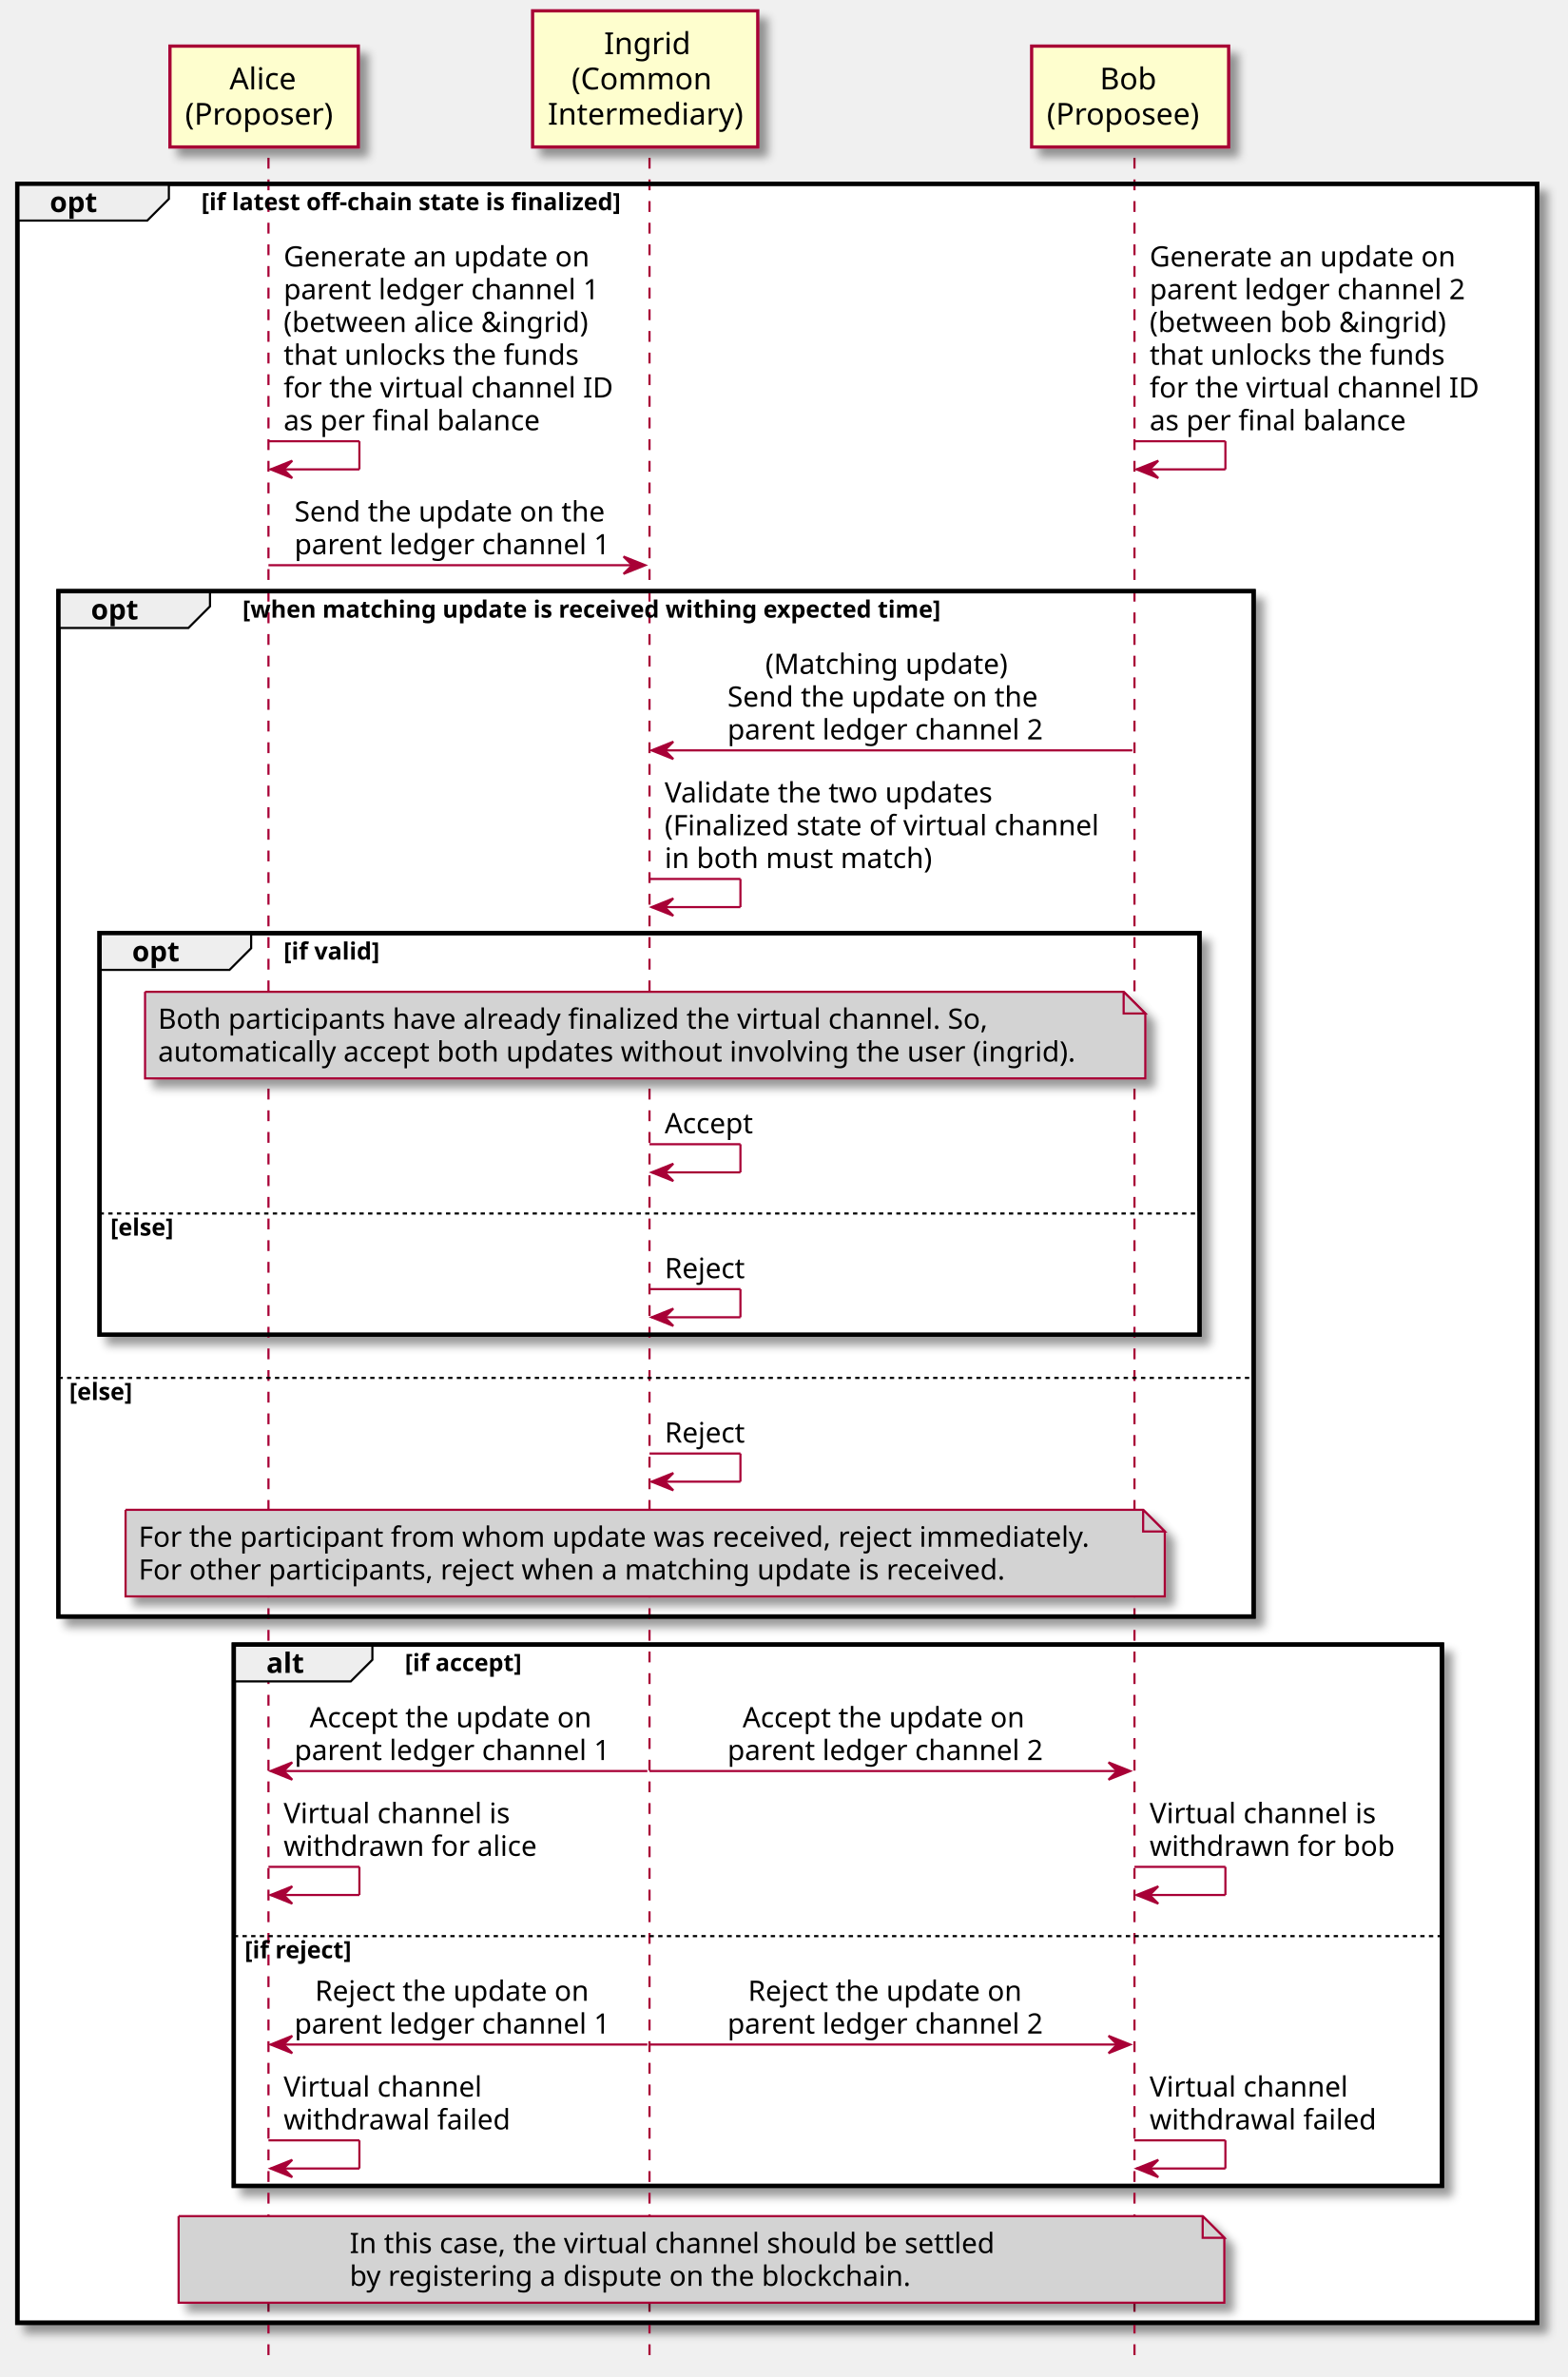
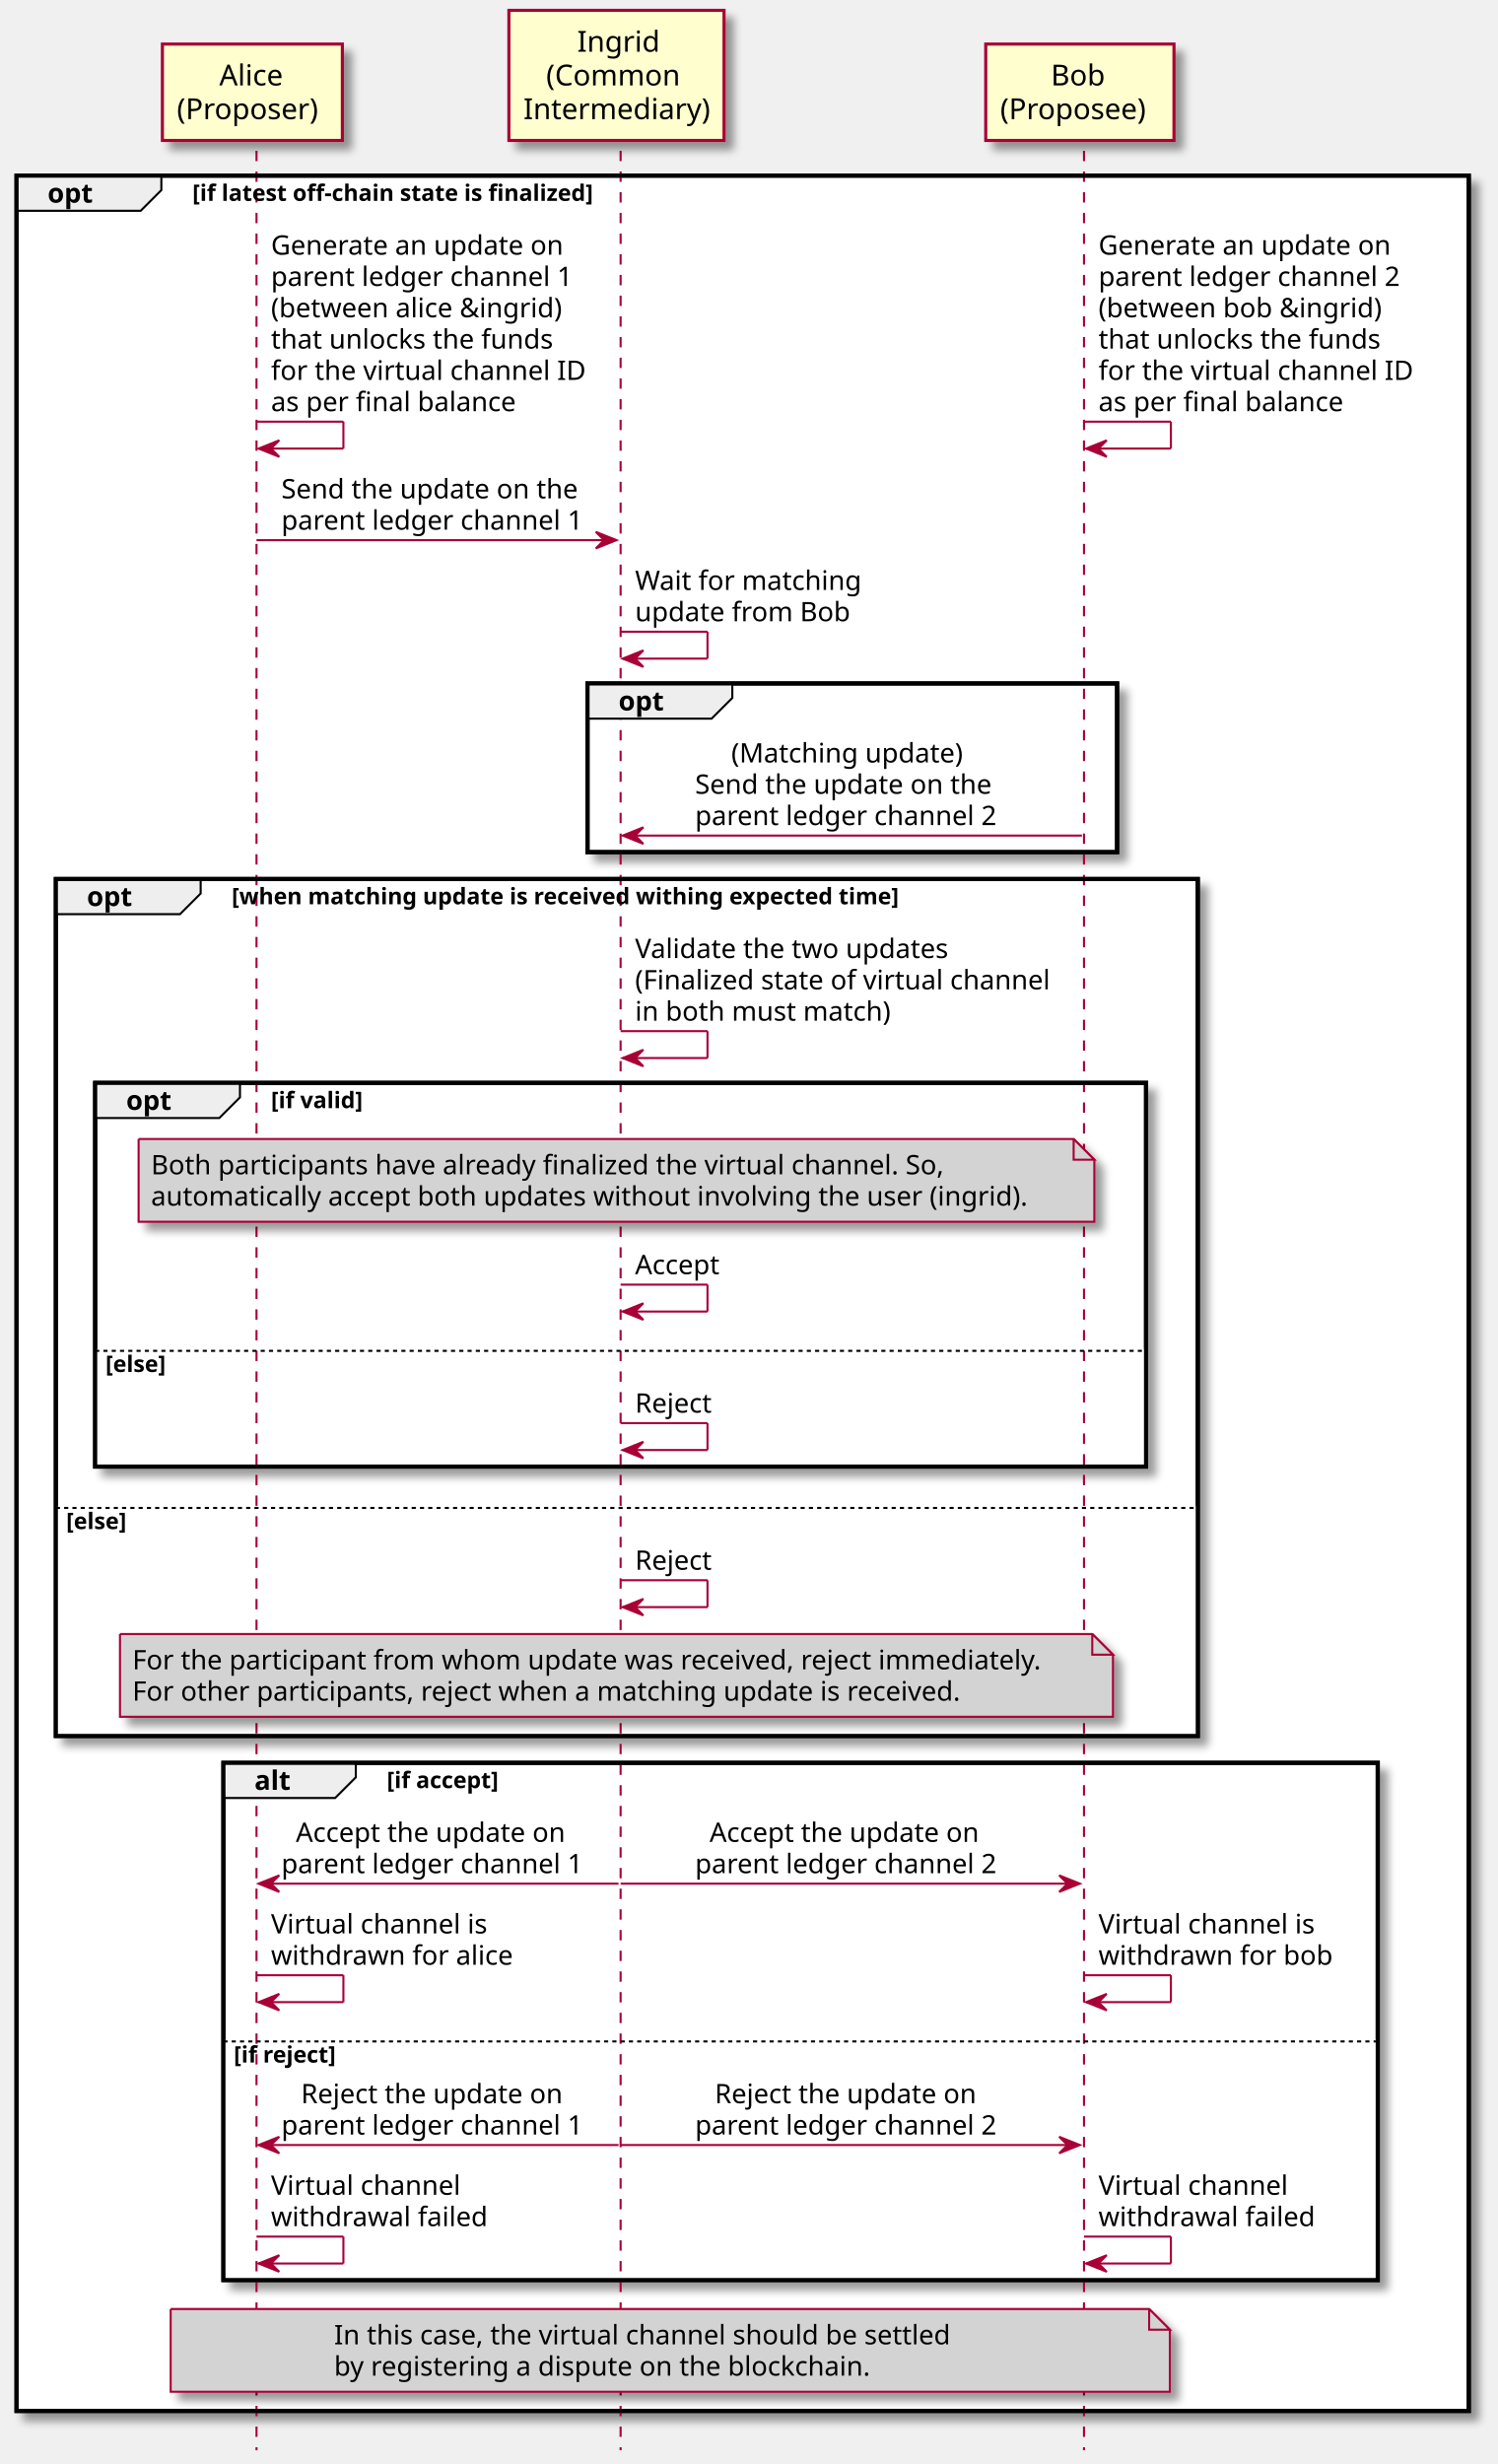
- <svg xmlns="http://www.w3.org/2000/svg" contentScriptType="application/ecmascript" contentStyleType="text/css" height="1098px" preserveAspectRatio="none" style="width:724px;height:1098px;" version="1.1" viewBox="0 0 724 1098" width="724px" zoomAndPan="magnify">
+ <svg xmlns="http://www.w3.org/2000/svg" contentScriptType="application/ecmascript" contentStyleType="text/css" height="1191px" preserveAspectRatio="none" style="width:724px;height:1191px;" version="1.1" viewBox="0 0 724 1191" width="724px" zoomAndPan="magnify">
  <defs>
-     <filter height="300%" id="ffex3ion6fd2u" width="300%" x="-1" y="-1">
+     <filter height="300%" id="f10aqj3i0uwrbi" width="300%" x="-1" y="-1">
      <feGaussianBlur result="blurOut" stdDeviation="2.0" />
      <feColorMatrix in="blurOut" result="blurOut2" type="matrix" values="0 0 0 0 0 0 0 0 0 0 0 0 0 0 0 0 0 0 .4 0" />
      <feOffset dx="4.0" dy="4.0" in="blurOut2" result="blurOut3" />
      <feBlend in="SourceGraphic" in2="blurOut3" mode="normal" />
    </filter>
  </defs>
  <g>
-     <rect fill="#FFFFFF" filter="url(#ffex3ion6fd2u)" height="988.062" style="stroke:#000000;stroke-width:2.0;" width="702" x="8" y="84.891" />
-     <rect fill="#FFFFFF" filter="url(#ffex3ion6fd2u)" height="473.602" style="stroke:#000000;stroke-width:2.0;" width="552" x="27" y="273.086" />
-     <rect fill="#FFFFFF" height="111.203" style="stroke:none;stroke-width:1.0;" width="552" x="27" y="635.484" />
-     <rect fill="#FFFFFF" filter="url(#ffex3ion6fd2u)" height="185.469" style="stroke:#000000;stroke-width:2.0;" width="508" x="46" y="431.016" />
-     <rect fill="#FFFFFF" height="56.938" style="stroke:none;stroke-width:1.0;" width="508" x="46" y="559.547" />
-     <rect fill="#FFFFFF" filter="url(#ffex3ion6fd2u)" height="250" style="stroke:#000000;stroke-width:2.0;" width="558" x="108" y="759.688" />
-     <rect fill="#FFFFFF" height="116.336" style="stroke:none;stroke-width:1.0;" width="558" x="108" y="893.352" />
-     <line style="stroke:#A80036;stroke-width:1.0;stroke-dasharray:5.0,5.0;" x1="124" x2="124" y1="72.891" y2="1091.953" />
-     <line style="stroke:#A80036;stroke-width:1.0;stroke-dasharray:5.0,5.0;" x1="300" x2="300" y1="72.891" y2="1091.953" />
-     <line style="stroke:#A80036;stroke-width:1.0;stroke-dasharray:5.0,5.0;" x1="524" x2="524" y1="72.891" y2="1091.953" />
-     <rect fill="#FEFECE" filter="url(#ffex3ion6fd2u)" height="46.594" style="stroke:#A80036;stroke-width:1.5;" width="87" x="78.5" y="21.297" />
+     <rect fill="#FFFFFF" filter="url(#f10aqj3i0uwrbi)" height="1080.461" style="stroke:#000000;stroke-width:2.0;" width="702" x="8" y="84.891" />
+     <rect fill="#FFFFFF" filter="url(#f10aqj3i0uwrbi)" height="81.531" style="stroke:#000000;stroke-width:2.0;" width="256" x="284" y="330.352" />
+     <rect fill="#FFFFFF" filter="url(#f10aqj3i0uwrbi)" height="414.203" style="stroke:#000000;stroke-width:2.0;" width="552" x="27" y="424.883" />
+     <rect fill="#FFFFFF" height="111.203" style="stroke:none;stroke-width:1.0;" width="552" x="27" y="727.883" />
+     <rect fill="#FFFFFF" filter="url(#f10aqj3i0uwrbi)" height="185.469" style="stroke:#000000;stroke-width:2.0;" width="508" x="46" y="523.414" />
+     <rect fill="#FFFFFF" height="56.938" style="stroke:none;stroke-width:1.0;" width="508" x="46" y="651.945" />
+     <rect fill="#FFFFFF" filter="url(#f10aqj3i0uwrbi)" height="250" style="stroke:#000000;stroke-width:2.0;" width="558" x="108" y="852.086" />
+     <rect fill="#FFFFFF" height="116.336" style="stroke:none;stroke-width:1.0;" width="558" x="108" y="985.75" />
+     <line style="stroke:#A80036;stroke-width:1.0;stroke-dasharray:5.0,5.0;" x1="124" x2="124" y1="72.891" y2="1184.352" />
+     <line style="stroke:#A80036;stroke-width:1.0;stroke-dasharray:5.0,5.0;" x1="300" x2="300" y1="72.891" y2="1184.352" />
+     <line style="stroke:#A80036;stroke-width:1.0;stroke-dasharray:5.0,5.0;" x1="524" x2="524" y1="72.891" y2="1184.352" />
+     <rect fill="#FEFECE" filter="url(#f10aqj3i0uwrbi)" height="46.594" style="stroke:#A80036;stroke-width:1.5;" width="87" x="78.5" y="21.297" />
    <text fill="#000000" font-family="sans-serif" font-size="14" lengthAdjust="spacingAndGlyphs" textLength="32" x="106" y="41.292">Alice</text>
    <text fill="#000000" font-family="sans-serif" font-size="14" lengthAdjust="spacingAndGlyphs" textLength="73" x="85.5" y="57.589">(Proposer)</text>
-     <rect fill="#FEFECE" filter="url(#ffex3ion6fd2u)" height="62.891" style="stroke:#A80036;stroke-width:1.5;" width="104" x="246" y="5" />
+     <rect fill="#FEFECE" filter="url(#f10aqj3i0uwrbi)" height="62.891" style="stroke:#A80036;stroke-width:1.5;" width="104" x="246" y="5" />
    <text fill="#000000" font-family="sans-serif" font-size="14" lengthAdjust="spacingAndGlyphs" textLength="38" x="279" y="24.995">Ingrid</text>
    <text fill="#000000" font-family="sans-serif" font-size="14" lengthAdjust="spacingAndGlyphs" textLength="68" x="264" y="41.292">(Common</text>
    <text fill="#000000" font-family="sans-serif" font-size="14" lengthAdjust="spacingAndGlyphs" textLength="90" x="253" y="57.589">Intermediary)</text>
-     <rect fill="#FEFECE" filter="url(#ffex3ion6fd2u)" height="46.594" style="stroke:#A80036;stroke-width:1.5;" width="91" x="476.5" y="21.297" />
+     <rect fill="#FEFECE" filter="url(#f10aqj3i0uwrbi)" height="46.594" style="stroke:#A80036;stroke-width:1.5;" width="91" x="476.5" y="21.297" />
    <text fill="#000000" font-family="sans-serif" font-size="14" lengthAdjust="spacingAndGlyphs" textLength="28" x="508" y="41.292">Bob</text>
    <text fill="#000000" font-family="sans-serif" font-size="14" lengthAdjust="spacingAndGlyphs" textLength="77" x="483.5" y="57.589">(Proposee)</text>
    <path d="M8,84.891 L78,84.891 L78,91.891 L68,101.891 L8,101.891 L8,84.891 " fill="#EEEEEE" style="stroke:#000000;stroke-width:1.0;" />
-     <rect fill="none" height="988.062" style="stroke:#000000;stroke-width:2.0;" width="702" x="8" y="84.891" />
+     <rect fill="none" height="1080.461" style="stroke:#000000;stroke-width:2.0;" width="702" x="8" y="84.891" />
    <text fill="#000000" font-family="sans-serif" font-size="13" font-weight="bold" lengthAdjust="spacingAndGlyphs" textLength="25" x="23" y="97.957">opt</text>
    <text fill="#000000" font-family="sans-serif" font-size="11" font-weight="bold" lengthAdjust="spacingAndGlyphs" textLength="234" x="93" y="97.101">[if latest off-chain state is finalized]</text>
    <line style="stroke:#A80036;stroke-width:1.0;" x1="124" x2="166" y1="203.82" y2="203.82" />
    <line style="stroke:#A80036;stroke-width:1.0;" x1="166" x2="166" y1="203.82" y2="216.82" />
    <line style="stroke:#A80036;stroke-width:1.0;" x1="125" x2="166" y1="216.82" y2="216.82" />
    <polygon fill="#A80036" points="135,212.82,125,216.82,135,220.82,131,216.82" style="stroke:#A80036;stroke-width:1.0;" />
    <text fill="#000000" font-family="sans-serif" font-size="13" lengthAdjust="spacingAndGlyphs" textLength="149" x="131" y="123.09">Generate an update on</text>
    <text fill="#000000" font-family="sans-serif" font-size="13" lengthAdjust="spacingAndGlyphs" textLength="152" x="131" y="138.223">parent ledger channel 1</text>
    <text fill="#000000" font-family="sans-serif" font-size="13" lengthAdjust="spacingAndGlyphs" textLength="147" x="131" y="153.356">(between alice &amp;ingrid)</text>
    <text fill="#000000" font-family="sans-serif" font-size="13" lengthAdjust="spacingAndGlyphs" textLength="142" x="131" y="168.489">that unlocks the funds</text>
    <text fill="#000000" font-family="sans-serif" font-size="13" lengthAdjust="spacingAndGlyphs" textLength="156" x="131" y="183.622">for the virtual channel ID</text>
    <text fill="#000000" font-family="sans-serif" font-size="13" lengthAdjust="spacingAndGlyphs" textLength="124" x="131" y="198.754">as per final balance</text>
    <line style="stroke:#A80036;stroke-width:1.0;" x1="524" x2="566" y1="203.82" y2="203.82" />
    <line style="stroke:#A80036;stroke-width:1.0;" x1="566" x2="566" y1="203.82" y2="216.82" />
    <line style="stroke:#A80036;stroke-width:1.0;" x1="525" x2="566" y1="216.82" y2="216.82" />
    <polygon fill="#A80036" points="535,212.82,525,216.82,535,220.82,531,216.82" style="stroke:#A80036;stroke-width:1.0;" />
    <text fill="#000000" font-family="sans-serif" font-size="13" lengthAdjust="spacingAndGlyphs" textLength="149" x="531" y="123.09">Generate an update on</text>
    <text fill="#000000" font-family="sans-serif" font-size="13" lengthAdjust="spacingAndGlyphs" textLength="152" x="531" y="138.223">parent ledger channel 2</text>
    <text fill="#000000" font-family="sans-serif" font-size="13" lengthAdjust="spacingAndGlyphs" textLength="142" x="531" y="153.356">(between bob &amp;ingrid)</text>
    <text fill="#000000" font-family="sans-serif" font-size="13" lengthAdjust="spacingAndGlyphs" textLength="142" x="531" y="168.489">that unlocks the funds</text>
    <text fill="#000000" font-family="sans-serif" font-size="13" lengthAdjust="spacingAndGlyphs" textLength="156" x="531" y="183.622">for the virtual channel ID</text>
    <text fill="#000000" font-family="sans-serif" font-size="13" lengthAdjust="spacingAndGlyphs" textLength="124" x="531" y="198.754">as per final balance</text>
    <polygon fill="#A80036" points="288,257.086,298,261.086,288,265.086,292,261.086" style="stroke:#A80036;stroke-width:1.0;" />
    <line style="stroke:#A80036;stroke-width:1.0;" x1="124" x2="294" y1="261.086" y2="261.086" />
    <text fill="#000000" font-family="sans-serif" font-size="13" lengthAdjust="spacingAndGlyphs" textLength="152" x="136" y="240.887">Send the update on the</text>
    <text fill="#000000" font-family="sans-serif" font-size="13" lengthAdjust="spacingAndGlyphs" textLength="152" x="136" y="256.02">parent ledger channel 1</text>
-     <path d="M27,273.086 L97,273.086 L97,280.086 L87,290.086 L27,290.086 L27,273.086 " fill="#EEEEEE" style="stroke:#000000;stroke-width:1.0;" />
-     <rect fill="none" height="473.602" style="stroke:#000000;stroke-width:2.0;" width="552" x="27" y="273.086" />
-     <text fill="#000000" font-family="sans-serif" font-size="13" font-weight="bold" lengthAdjust="spacingAndGlyphs" textLength="25" x="42" y="286.153">opt</text>
-     <text fill="#000000" font-family="sans-serif" font-size="11" font-weight="bold" lengthAdjust="spacingAndGlyphs" textLength="378" x="112" y="285.296">[when matching update is received withing expected time]</text>
-     <line style="stroke:#000000;stroke-width:1.0;stroke-dasharray:2.0,2.0;" x1="27" x2="579" y1="636.484" y2="636.484" />
-     <text fill="#000000" font-family="sans-serif" font-size="11" font-weight="bold" lengthAdjust="spacingAndGlyphs" textLength="37" x="32" y="646.695">[else]</text>
-     <polygon fill="#A80036" points="311,342.617,301,346.617,311,350.617,307,346.617" style="stroke:#A80036;stroke-width:1.0;" />
-     <line style="stroke:#A80036;stroke-width:1.0;" x1="305" x2="523" y1="346.617" y2="346.617" />
-     <text fill="#000000" font-family="sans-serif" font-size="13" lengthAdjust="spacingAndGlyphs" textLength="117" x="353.5" y="311.286">(Matching update)</text>
-     <text fill="#000000" font-family="sans-serif" font-size="13" lengthAdjust="spacingAndGlyphs" textLength="152" x="336" y="326.418">Send the update on the</text>
-     <text fill="#000000" font-family="sans-serif" font-size="13" lengthAdjust="spacingAndGlyphs" textLength="152" x="336" y="341.551">parent ledger channel 2</text>
-     <line style="stroke:#A80036;stroke-width:1.0;" x1="300" x2="342" y1="406.016" y2="406.016" />
-     <line style="stroke:#A80036;stroke-width:1.0;" x1="342" x2="342" y1="406.016" y2="419.016" />
-     <line style="stroke:#A80036;stroke-width:1.0;" x1="301" x2="342" y1="419.016" y2="419.016" />
-     <polygon fill="#A80036" points="311,415.016,301,419.016,311,423.016,307,419.016" style="stroke:#A80036;stroke-width:1.0;" />
-     <text fill="#000000" font-family="sans-serif" font-size="13" lengthAdjust="spacingAndGlyphs" textLength="159" x="307" y="370.684">Validate the two updates</text>
-     <text fill="#000000" font-family="sans-serif" font-size="13" lengthAdjust="spacingAndGlyphs" textLength="210" x="307" y="385.817">(Finalized state of virtual channel</text>
-     <text fill="#000000" font-family="sans-serif" font-size="13" lengthAdjust="spacingAndGlyphs" textLength="131" x="307" y="400.95">in both must match)</text>
-     <path d="M46,431.016 L116,431.016 L116,438.016 L106,448.016 L46,448.016 L46,431.016 " fill="#EEEEEE" style="stroke:#000000;stroke-width:1.0;" />
-     <rect fill="none" height="185.469" style="stroke:#000000;stroke-width:2.0;" width="508" x="46" y="431.016" />
-     <text fill="#000000" font-family="sans-serif" font-size="13" font-weight="bold" lengthAdjust="spacingAndGlyphs" textLength="25" x="61" y="444.082">opt</text>
-     <text fill="#000000" font-family="sans-serif" font-size="11" font-weight="bold" lengthAdjust="spacingAndGlyphs" textLength="54" x="131" y="443.226">[if valid]</text>
-     <line style="stroke:#000000;stroke-width:1.0;stroke-dasharray:2.0,2.0;" x1="46" x2="554" y1="560.547" y2="560.547" />
-     <text fill="#000000" font-family="sans-serif" font-size="11" font-weight="bold" lengthAdjust="spacingAndGlyphs" textLength="37" x="51" y="570.757">[else]</text>
-     <path d="M67,458.148 L67,498.148 L529,498.148 L529,468.148 L519,458.148 L67,458.148 " fill="#D3D3D3" filter="url(#ffex3ion6fd2u)" style="stroke:#A80036;stroke-width:1.0;" />
-     <path d="M519,458.148 L519,468.148 L529,468.148 L519,458.148 " fill="#D3D3D3" style="stroke:#A80036;stroke-width:1.0;" />
-     <text fill="#000000" font-family="sans-serif" font-size="13" lengthAdjust="spacingAndGlyphs" textLength="402" x="73" y="475.215">Both participants have already finalized the virtual channel. So,</text>
-     <text fill="#000000" font-family="sans-serif" font-size="13" lengthAdjust="spacingAndGlyphs" textLength="441" x="73" y="490.348">automatically accept both updates without involving the user (ingrid).</text>
-     <line style="stroke:#A80036;stroke-width:1.0;" x1="300" x2="342" y1="528.547" y2="528.547" />
-     <line style="stroke:#A80036;stroke-width:1.0;" x1="342" x2="342" y1="528.547" y2="541.547" />
-     <line style="stroke:#A80036;stroke-width:1.0;" x1="301" x2="342" y1="541.547" y2="541.547" />
-     <polygon fill="#A80036" points="311,537.547,301,541.547,311,545.547,307,541.547" style="stroke:#A80036;stroke-width:1.0;" />
-     <text fill="#000000" font-family="sans-serif" font-size="13" lengthAdjust="spacingAndGlyphs" textLength="44" x="307" y="523.481">Accept</text>
-     <line style="stroke:#A80036;stroke-width:1.0;" x1="300" x2="342" y1="595.484" y2="595.484" />
-     <line style="stroke:#A80036;stroke-width:1.0;" x1="342" x2="342" y1="595.484" y2="608.484" />
-     <line style="stroke:#A80036;stroke-width:1.0;" x1="301" x2="342" y1="608.484" y2="608.484" />
-     <polygon fill="#A80036" points="311,604.484,301,608.484,311,612.484,307,608.484" style="stroke:#A80036;stroke-width:1.0;" />
-     <text fill="#000000" font-family="sans-serif" font-size="13" lengthAdjust="spacingAndGlyphs" textLength="39" x="307" y="590.418">Reject</text>
-     <line style="stroke:#A80036;stroke-width:1.0;" x1="300" x2="342" y1="671.422" y2="671.422" />
-     <line style="stroke:#A80036;stroke-width:1.0;" x1="342" x2="342" y1="671.422" y2="684.422" />
-     <line style="stroke:#A80036;stroke-width:1.0;" x1="301" x2="342" y1="684.422" y2="684.422" />
-     <polygon fill="#A80036" points="311,680.422,301,684.422,311,688.422,307,684.422" style="stroke:#A80036;stroke-width:1.0;" />
-     <text fill="#000000" font-family="sans-serif" font-size="13" lengthAdjust="spacingAndGlyphs" textLength="39" x="307" y="666.356">Reject</text>
-     <path d="M58,697.422 L58,737.422 L538,737.422 L538,707.422 L528,697.422 L58,697.422 " fill="#D3D3D3" filter="url(#ffex3ion6fd2u)" style="stroke:#A80036;stroke-width:1.0;" />
-     <path d="M528,697.422 L528,707.422 L538,707.422 L528,697.422 " fill="#D3D3D3" style="stroke:#A80036;stroke-width:1.0;" />
-     <text fill="#000000" font-family="sans-serif" font-size="13" lengthAdjust="spacingAndGlyphs" textLength="459" x="64" y="714.489">For the participant from whom update was received, reject immediately.</text>
-     <text fill="#000000" font-family="sans-serif" font-size="13" lengthAdjust="spacingAndGlyphs" textLength="419" x="64" y="729.622">For other participants, reject when a matching update is received.</text>
-     <path d="M108,759.688 L172,759.688 L172,766.688 L162,776.688 L108,776.688 L108,759.688 " fill="#EEEEEE" style="stroke:#000000;stroke-width:1.0;" />
-     <rect fill="none" height="250" style="stroke:#000000;stroke-width:2.0;" width="558" x="108" y="759.688" />
-     <text fill="#000000" font-family="sans-serif" font-size="13" font-weight="bold" lengthAdjust="spacingAndGlyphs" textLength="19" x="123" y="772.754">alt</text>
-     <text fill="#000000" font-family="sans-serif" font-size="11" font-weight="bold" lengthAdjust="spacingAndGlyphs" textLength="66" x="187" y="771.898">[if accept]</text>
-     <line style="stroke:#000000;stroke-width:1.0;stroke-dasharray:2.0,2.0;" x1="108" x2="666" y1="894.352" y2="894.352" />
-     <text fill="#000000" font-family="sans-serif" font-size="11" font-weight="bold" lengthAdjust="spacingAndGlyphs" textLength="60" x="113" y="904.562">[if reject]</text>
-     <polygon fill="#A80036" points="135,814.086,125,818.086,135,822.086,131,818.086" style="stroke:#A80036;stroke-width:1.0;" />
-     <line style="stroke:#A80036;stroke-width:1.0;" x1="129" x2="299" y1="818.086" y2="818.086" />
-     <text fill="#000000" font-family="sans-serif" font-size="13" lengthAdjust="spacingAndGlyphs" textLength="138" x="143" y="797.887">Accept the update on</text>
-     <text fill="#000000" font-family="sans-serif" font-size="13" lengthAdjust="spacingAndGlyphs" textLength="152" x="136" y="813.02">parent ledger channel 1</text>
-     <polygon fill="#A80036" points="512,814.086,522,818.086,512,822.086,516,818.086" style="stroke:#A80036;stroke-width:1.0;" />
-     <line style="stroke:#A80036;stroke-width:1.0;" x1="300" x2="518" y1="818.086" y2="818.086" />
-     <text fill="#000000" font-family="sans-serif" font-size="13" lengthAdjust="spacingAndGlyphs" textLength="138" x="343" y="797.887">Accept the update on</text>
-     <text fill="#000000" font-family="sans-serif" font-size="13" lengthAdjust="spacingAndGlyphs" textLength="152" x="336" y="813.02">parent ledger channel 2</text>
-     <line style="stroke:#A80036;stroke-width:1.0;" x1="124" x2="166" y1="862.352" y2="862.352" />
-     <line style="stroke:#A80036;stroke-width:1.0;" x1="166" x2="166" y1="862.352" y2="875.352" />
-     <line style="stroke:#A80036;stroke-width:1.0;" x1="125" x2="166" y1="875.352" y2="875.352" />
-     <polygon fill="#A80036" points="135,871.352,125,875.352,135,879.352,131,875.352" style="stroke:#A80036;stroke-width:1.0;" />
-     <text fill="#000000" font-family="sans-serif" font-size="13" lengthAdjust="spacingAndGlyphs" textLength="109" x="131" y="842.153">Virtual channel is</text>
-     <text fill="#000000" font-family="sans-serif" font-size="13" lengthAdjust="spacingAndGlyphs" textLength="117" x="131" y="857.286">withdrawn for alice</text>
-     <line style="stroke:#A80036;stroke-width:1.0;" x1="524" x2="566" y1="862.352" y2="862.352" />
-     <line style="stroke:#A80036;stroke-width:1.0;" x1="566" x2="566" y1="862.352" y2="875.352" />
-     <line style="stroke:#A80036;stroke-width:1.0;" x1="525" x2="566" y1="875.352" y2="875.352" />
-     <polygon fill="#A80036" points="535,871.352,525,875.352,535,879.352,531,875.352" style="stroke:#A80036;stroke-width:1.0;" />
-     <text fill="#000000" font-family="sans-serif" font-size="13" lengthAdjust="spacingAndGlyphs" textLength="109" x="531" y="842.153">Virtual channel is</text>
-     <text fill="#000000" font-family="sans-serif" font-size="13" lengthAdjust="spacingAndGlyphs" textLength="112" x="531" y="857.286">withdrawn for bob</text>
-     <polygon fill="#A80036" points="135,940.422,125,944.422,135,948.422,131,944.422" style="stroke:#A80036;stroke-width:1.0;" />
-     <line style="stroke:#A80036;stroke-width:1.0;" x1="129" x2="299" y1="944.422" y2="944.422" />
-     <text fill="#000000" font-family="sans-serif" font-size="13" lengthAdjust="spacingAndGlyphs" textLength="133" x="145.5" y="924.223">Reject the update on</text>
-     <text fill="#000000" font-family="sans-serif" font-size="13" lengthAdjust="spacingAndGlyphs" textLength="152" x="136" y="939.356">parent ledger channel 1</text>
-     <polygon fill="#A80036" points="512,940.422,522,944.422,512,948.422,516,944.422" style="stroke:#A80036;stroke-width:1.0;" />
-     <line style="stroke:#A80036;stroke-width:1.0;" x1="300" x2="518" y1="944.422" y2="944.422" />
-     <text fill="#000000" font-family="sans-serif" font-size="13" lengthAdjust="spacingAndGlyphs" textLength="133" x="345.5" y="924.223">Reject the update on</text>
-     <text fill="#000000" font-family="sans-serif" font-size="13" lengthAdjust="spacingAndGlyphs" textLength="152" x="336" y="939.356">parent ledger channel 2</text>
-     <line style="stroke:#A80036;stroke-width:1.0;" x1="124" x2="166" y1="988.688" y2="988.688" />
-     <line style="stroke:#A80036;stroke-width:1.0;" x1="166" x2="166" y1="988.688" y2="1001.688" />
-     <line style="stroke:#A80036;stroke-width:1.0;" x1="125" x2="166" y1="1001.688" y2="1001.688" />
-     <polygon fill="#A80036" points="135,997.688,125,1001.688,135,1005.688,131,1001.688" style="stroke:#A80036;stroke-width:1.0;" />
-     <text fill="#000000" font-family="sans-serif" font-size="13" lengthAdjust="spacingAndGlyphs" textLength="95" x="131" y="968.489">Virtual channel</text>
-     <text fill="#000000" font-family="sans-serif" font-size="13" lengthAdjust="spacingAndGlyphs" textLength="104" x="131" y="983.622">withdrawal failed</text>
-     <line style="stroke:#A80036;stroke-width:1.0;" x1="524" x2="566" y1="988.688" y2="988.688" />
-     <line style="stroke:#A80036;stroke-width:1.0;" x1="566" x2="566" y1="988.688" y2="1001.688" />
-     <line style="stroke:#A80036;stroke-width:1.0;" x1="525" x2="566" y1="1001.688" y2="1001.688" />
-     <polygon fill="#A80036" points="535,997.688,525,1001.688,535,1005.688,531,1001.688" style="stroke:#A80036;stroke-width:1.0;" />
-     <text fill="#000000" font-family="sans-serif" font-size="13" lengthAdjust="spacingAndGlyphs" textLength="95" x="531" y="968.489">Virtual channel</text>
-     <text fill="#000000" font-family="sans-serif" font-size="13" lengthAdjust="spacingAndGlyphs" textLength="104" x="531" y="983.622">withdrawal failed</text>
-     <path d="M82.5,1023.688 L82.5,1063.688 L565.5,1063.688 L565.5,1033.688 L555.5,1023.688 L82.5,1023.688 " fill="#D3D3D3" filter="url(#ffex3ion6fd2u)" style="stroke:#A80036;stroke-width:1.0;" />
-     <path d="M555.5,1023.688 L555.5,1033.688 L565.5,1033.688 L555.5,1023.688 " fill="#D3D3D3" style="stroke:#A80036;stroke-width:1.0;" />
-     <text fill="#000000" font-family="sans-serif" font-size="13" lengthAdjust="spacingAndGlyphs" textLength="312" x="161.5" y="1040.754">In this case, the virtual channel should be settled</text>
-     <text fill="#000000" font-family="sans-serif" font-size="13" lengthAdjust="spacingAndGlyphs" textLength="270" x="161.5" y="1055.887">by registering a dispute on the blockchain.</text>
+     <line style="stroke:#A80036;stroke-width:1.0;" x1="300" x2="342" y1="305.352" y2="305.352" />
+     <line style="stroke:#A80036;stroke-width:1.0;" x1="342" x2="342" y1="305.352" y2="318.352" />
+     <line style="stroke:#A80036;stroke-width:1.0;" x1="301" x2="342" y1="318.352" y2="318.352" />
+     <polygon fill="#A80036" points="311,314.352,301,318.352,311,322.352,307,318.352" style="stroke:#A80036;stroke-width:1.0;" />
+     <text fill="#000000" font-family="sans-serif" font-size="13" lengthAdjust="spacingAndGlyphs" textLength="112" x="307" y="285.153">Wait for matching</text>
+     <text fill="#000000" font-family="sans-serif" font-size="13" lengthAdjust="spacingAndGlyphs" textLength="108" x="307" y="300.286">update from Bob</text>
+     <path d="M284,330.352 L354,330.352 L354,337.352 L344,347.352 L284,347.352 L284,330.352 " fill="#EEEEEE" style="stroke:#000000;stroke-width:1.0;" />
+     <rect fill="none" height="81.531" style="stroke:#000000;stroke-width:2.0;" width="256" x="284" y="330.352" />
+     <text fill="#000000" font-family="sans-serif" font-size="13" font-weight="bold" lengthAdjust="spacingAndGlyphs" textLength="25" x="299" y="343.418">opt</text>
+     <polygon fill="#A80036" points="311,399.883,301,403.883,311,407.883,307,403.883" style="stroke:#A80036;stroke-width:1.0;" />
+     <line style="stroke:#A80036;stroke-width:1.0;" x1="305" x2="523" y1="403.883" y2="403.883" />
+     <text fill="#000000" font-family="sans-serif" font-size="13" lengthAdjust="spacingAndGlyphs" textLength="117" x="353.5" y="368.551">(Matching update)</text>
+     <text fill="#000000" font-family="sans-serif" font-size="13" lengthAdjust="spacingAndGlyphs" textLength="152" x="336" y="383.684">Send the update on the</text>
+     <text fill="#000000" font-family="sans-serif" font-size="13" lengthAdjust="spacingAndGlyphs" textLength="152" x="336" y="398.817">parent ledger channel 2</text>
+     <path d="M27,424.883 L97,424.883 L97,431.883 L87,441.883 L27,441.883 L27,424.883 " fill="#EEEEEE" style="stroke:#000000;stroke-width:1.0;" />
+     <rect fill="none" height="414.203" style="stroke:#000000;stroke-width:2.0;" width="552" x="27" y="424.883" />
+     <text fill="#000000" font-family="sans-serif" font-size="13" font-weight="bold" lengthAdjust="spacingAndGlyphs" textLength="25" x="42" y="437.95">opt</text>
+     <text fill="#000000" font-family="sans-serif" font-size="11" font-weight="bold" lengthAdjust="spacingAndGlyphs" textLength="378" x="112" y="437.093">[when matching update is received withing expected time]</text>
+     <line style="stroke:#000000;stroke-width:1.0;stroke-dasharray:2.0,2.0;" x1="27" x2="579" y1="728.883" y2="728.883" />
+     <text fill="#000000" font-family="sans-serif" font-size="11" font-weight="bold" lengthAdjust="spacingAndGlyphs" textLength="37" x="32" y="739.093">[else]</text>
+     <line style="stroke:#A80036;stroke-width:1.0;" x1="300" x2="342" y1="498.414" y2="498.414" />
+     <line style="stroke:#A80036;stroke-width:1.0;" x1="342" x2="342" y1="498.414" y2="511.414" />
+     <line style="stroke:#A80036;stroke-width:1.0;" x1="301" x2="342" y1="511.414" y2="511.414" />
+     <polygon fill="#A80036" points="311,507.414,301,511.414,311,515.414,307,511.414" style="stroke:#A80036;stroke-width:1.0;" />
+     <text fill="#000000" font-family="sans-serif" font-size="13" lengthAdjust="spacingAndGlyphs" textLength="159" x="307" y="463.082">Validate the two updates</text>
+     <text fill="#000000" font-family="sans-serif" font-size="13" lengthAdjust="spacingAndGlyphs" textLength="210" x="307" y="478.215">(Finalized state of virtual channel</text>
+     <text fill="#000000" font-family="sans-serif" font-size="13" lengthAdjust="spacingAndGlyphs" textLength="131" x="307" y="493.348">in both must match)</text>
+     <path d="M46,523.414 L116,523.414 L116,530.414 L106,540.414 L46,540.414 L46,523.414 " fill="#EEEEEE" style="stroke:#000000;stroke-width:1.0;" />
+     <rect fill="none" height="185.469" style="stroke:#000000;stroke-width:2.0;" width="508" x="46" y="523.414" />
+     <text fill="#000000" font-family="sans-serif" font-size="13" font-weight="bold" lengthAdjust="spacingAndGlyphs" textLength="25" x="61" y="536.481">opt</text>
+     <text fill="#000000" font-family="sans-serif" font-size="11" font-weight="bold" lengthAdjust="spacingAndGlyphs" textLength="54" x="131" y="535.625">[if valid]</text>
+     <line style="stroke:#000000;stroke-width:1.0;stroke-dasharray:2.0,2.0;" x1="46" x2="554" y1="652.945" y2="652.945" />
+     <text fill="#000000" font-family="sans-serif" font-size="11" font-weight="bold" lengthAdjust="spacingAndGlyphs" textLength="37" x="51" y="663.156">[else]</text>
+     <path d="M67,550.547 L67,590.547 L529,590.547 L529,560.547 L519,550.547 L67,550.547 " fill="#D3D3D3" filter="url(#f10aqj3i0uwrbi)" style="stroke:#A80036;stroke-width:1.0;" />
+     <path d="M519,550.547 L519,560.547 L529,560.547 L519,550.547 " fill="#D3D3D3" style="stroke:#A80036;stroke-width:1.0;" />
+     <text fill="#000000" font-family="sans-serif" font-size="13" lengthAdjust="spacingAndGlyphs" textLength="402" x="73" y="567.614">Both participants have already finalized the virtual channel. So,</text>
+     <text fill="#000000" font-family="sans-serif" font-size="13" lengthAdjust="spacingAndGlyphs" textLength="441" x="73" y="582.747">automatically accept both updates without involving the user (ingrid).</text>
+     <line style="stroke:#A80036;stroke-width:1.0;" x1="300" x2="342" y1="620.945" y2="620.945" />
+     <line style="stroke:#A80036;stroke-width:1.0;" x1="342" x2="342" y1="620.945" y2="633.945" />
+     <line style="stroke:#A80036;stroke-width:1.0;" x1="301" x2="342" y1="633.945" y2="633.945" />
+     <polygon fill="#A80036" points="311,629.945,301,633.945,311,637.945,307,633.945" style="stroke:#A80036;stroke-width:1.0;" />
+     <text fill="#000000" font-family="sans-serif" font-size="13" lengthAdjust="spacingAndGlyphs" textLength="44" x="307" y="615.879">Accept</text>
+     <line style="stroke:#A80036;stroke-width:1.0;" x1="300" x2="342" y1="687.883" y2="687.883" />
+     <line style="stroke:#A80036;stroke-width:1.0;" x1="342" x2="342" y1="687.883" y2="700.883" />
+     <line style="stroke:#A80036;stroke-width:1.0;" x1="301" x2="342" y1="700.883" y2="700.883" />
+     <polygon fill="#A80036" points="311,696.883,301,700.883,311,704.883,307,700.883" style="stroke:#A80036;stroke-width:1.0;" />
+     <text fill="#000000" font-family="sans-serif" font-size="13" lengthAdjust="spacingAndGlyphs" textLength="39" x="307" y="682.817">Reject</text>
+     <line style="stroke:#A80036;stroke-width:1.0;" x1="300" x2="342" y1="763.82" y2="763.82" />
+     <line style="stroke:#A80036;stroke-width:1.0;" x1="342" x2="342" y1="763.82" y2="776.82" />
+     <line style="stroke:#A80036;stroke-width:1.0;" x1="301" x2="342" y1="776.82" y2="776.82" />
+     <polygon fill="#A80036" points="311,772.82,301,776.82,311,780.82,307,776.82" style="stroke:#A80036;stroke-width:1.0;" />
+     <text fill="#000000" font-family="sans-serif" font-size="13" lengthAdjust="spacingAndGlyphs" textLength="39" x="307" y="758.754">Reject</text>
+     <path d="M58,789.82 L58,829.82 L538,829.82 L538,799.82 L528,789.82 L58,789.82 " fill="#D3D3D3" filter="url(#f10aqj3i0uwrbi)" style="stroke:#A80036;stroke-width:1.0;" />
+     <path d="M528,789.82 L528,799.82 L538,799.82 L528,789.82 " fill="#D3D3D3" style="stroke:#A80036;stroke-width:1.0;" />
+     <text fill="#000000" font-family="sans-serif" font-size="13" lengthAdjust="spacingAndGlyphs" textLength="459" x="64" y="806.887">For the participant from whom update was received, reject immediately.</text>
+     <text fill="#000000" font-family="sans-serif" font-size="13" lengthAdjust="spacingAndGlyphs" textLength="419" x="64" y="822.02">For other participants, reject when a matching update is received.</text>
+     <path d="M108,852.086 L172,852.086 L172,859.086 L162,869.086 L108,869.086 L108,852.086 " fill="#EEEEEE" style="stroke:#000000;stroke-width:1.0;" />
+     <rect fill="none" height="250" style="stroke:#000000;stroke-width:2.0;" width="558" x="108" y="852.086" />
+     <text fill="#000000" font-family="sans-serif" font-size="13" font-weight="bold" lengthAdjust="spacingAndGlyphs" textLength="19" x="123" y="865.153">alt</text>
+     <text fill="#000000" font-family="sans-serif" font-size="11" font-weight="bold" lengthAdjust="spacingAndGlyphs" textLength="66" x="187" y="864.296">[if accept]</text>
+     <line style="stroke:#000000;stroke-width:1.0;stroke-dasharray:2.0,2.0;" x1="108" x2="666" y1="986.75" y2="986.75" />
+     <text fill="#000000" font-family="sans-serif" font-size="11" font-weight="bold" lengthAdjust="spacingAndGlyphs" textLength="60" x="113" y="996.96">[if reject]</text>
+     <polygon fill="#A80036" points="135,906.484,125,910.484,135,914.484,131,910.484" style="stroke:#A80036;stroke-width:1.0;" />
+     <line style="stroke:#A80036;stroke-width:1.0;" x1="129" x2="299" y1="910.484" y2="910.484" />
+     <text fill="#000000" font-family="sans-serif" font-size="13" lengthAdjust="spacingAndGlyphs" textLength="138" x="143" y="890.286">Accept the update on</text>
+     <text fill="#000000" font-family="sans-serif" font-size="13" lengthAdjust="spacingAndGlyphs" textLength="152" x="136" y="905.418">parent ledger channel 1</text>
+     <polygon fill="#A80036" points="512,906.484,522,910.484,512,914.484,516,910.484" style="stroke:#A80036;stroke-width:1.0;" />
+     <line style="stroke:#A80036;stroke-width:1.0;" x1="300" x2="518" y1="910.484" y2="910.484" />
+     <text fill="#000000" font-family="sans-serif" font-size="13" lengthAdjust="spacingAndGlyphs" textLength="138" x="343" y="890.286">Accept the update on</text>
+     <text fill="#000000" font-family="sans-serif" font-size="13" lengthAdjust="spacingAndGlyphs" textLength="152" x="336" y="905.418">parent ledger channel 2</text>
+     <line style="stroke:#A80036;stroke-width:1.0;" x1="124" x2="166" y1="954.75" y2="954.75" />
+     <line style="stroke:#A80036;stroke-width:1.0;" x1="166" x2="166" y1="954.75" y2="967.75" />
+     <line style="stroke:#A80036;stroke-width:1.0;" x1="125" x2="166" y1="967.75" y2="967.75" />
+     <polygon fill="#A80036" points="135,963.75,125,967.75,135,971.75,131,967.75" style="stroke:#A80036;stroke-width:1.0;" />
+     <text fill="#000000" font-family="sans-serif" font-size="13" lengthAdjust="spacingAndGlyphs" textLength="109" x="131" y="934.551">Virtual channel is</text>
+     <text fill="#000000" font-family="sans-serif" font-size="13" lengthAdjust="spacingAndGlyphs" textLength="117" x="131" y="949.684">withdrawn for alice</text>
+     <line style="stroke:#A80036;stroke-width:1.0;" x1="524" x2="566" y1="954.75" y2="954.75" />
+     <line style="stroke:#A80036;stroke-width:1.0;" x1="566" x2="566" y1="954.75" y2="967.75" />
+     <line style="stroke:#A80036;stroke-width:1.0;" x1="525" x2="566" y1="967.75" y2="967.75" />
+     <polygon fill="#A80036" points="535,963.75,525,967.75,535,971.75,531,967.75" style="stroke:#A80036;stroke-width:1.0;" />
+     <text fill="#000000" font-family="sans-serif" font-size="13" lengthAdjust="spacingAndGlyphs" textLength="109" x="531" y="934.551">Virtual channel is</text>
+     <text fill="#000000" font-family="sans-serif" font-size="13" lengthAdjust="spacingAndGlyphs" textLength="112" x="531" y="949.684">withdrawn for bob</text>
+     <polygon fill="#A80036" points="135,1032.82,125,1036.82,135,1040.82,131,1036.82" style="stroke:#A80036;stroke-width:1.0;" />
+     <line style="stroke:#A80036;stroke-width:1.0;" x1="129" x2="299" y1="1036.82" y2="1036.82" />
+     <text fill="#000000" font-family="sans-serif" font-size="13" lengthAdjust="spacingAndGlyphs" textLength="133" x="145.5" y="1016.622">Reject the update on</text>
+     <text fill="#000000" font-family="sans-serif" font-size="13" lengthAdjust="spacingAndGlyphs" textLength="152" x="136" y="1031.754">parent ledger channel 1</text>
+     <polygon fill="#A80036" points="512,1032.82,522,1036.82,512,1040.82,516,1036.82" style="stroke:#A80036;stroke-width:1.0;" />
+     <line style="stroke:#A80036;stroke-width:1.0;" x1="300" x2="518" y1="1036.82" y2="1036.82" />
+     <text fill="#000000" font-family="sans-serif" font-size="13" lengthAdjust="spacingAndGlyphs" textLength="133" x="345.5" y="1016.622">Reject the update on</text>
+     <text fill="#000000" font-family="sans-serif" font-size="13" lengthAdjust="spacingAndGlyphs" textLength="152" x="336" y="1031.754">parent ledger channel 2</text>
+     <line style="stroke:#A80036;stroke-width:1.0;" x1="124" x2="166" y1="1081.086" y2="1081.086" />
+     <line style="stroke:#A80036;stroke-width:1.0;" x1="166" x2="166" y1="1081.086" y2="1094.086" />
+     <line style="stroke:#A80036;stroke-width:1.0;" x1="125" x2="166" y1="1094.086" y2="1094.086" />
+     <polygon fill="#A80036" points="135,1090.086,125,1094.086,135,1098.086,131,1094.086" style="stroke:#A80036;stroke-width:1.0;" />
+     <text fill="#000000" font-family="sans-serif" font-size="13" lengthAdjust="spacingAndGlyphs" textLength="95" x="131" y="1060.887">Virtual channel</text>
+     <text fill="#000000" font-family="sans-serif" font-size="13" lengthAdjust="spacingAndGlyphs" textLength="104" x="131" y="1076.02">withdrawal failed</text>
+     <line style="stroke:#A80036;stroke-width:1.0;" x1="524" x2="566" y1="1081.086" y2="1081.086" />
+     <line style="stroke:#A80036;stroke-width:1.0;" x1="566" x2="566" y1="1081.086" y2="1094.086" />
+     <line style="stroke:#A80036;stroke-width:1.0;" x1="525" x2="566" y1="1094.086" y2="1094.086" />
+     <polygon fill="#A80036" points="535,1090.086,525,1094.086,535,1098.086,531,1094.086" style="stroke:#A80036;stroke-width:1.0;" />
+     <text fill="#000000" font-family="sans-serif" font-size="13" lengthAdjust="spacingAndGlyphs" textLength="95" x="531" y="1060.887">Virtual channel</text>
+     <text fill="#000000" font-family="sans-serif" font-size="13" lengthAdjust="spacingAndGlyphs" textLength="104" x="531" y="1076.02">withdrawal failed</text>
+     <path d="M82.5,1116.086 L82.5,1156.086 L565.5,1156.086 L565.5,1126.086 L555.5,1116.086 L82.5,1116.086 " fill="#D3D3D3" filter="url(#f10aqj3i0uwrbi)" style="stroke:#A80036;stroke-width:1.0;" />
+     <path d="M555.5,1116.086 L555.5,1126.086 L565.5,1126.086 L555.5,1116.086 " fill="#D3D3D3" style="stroke:#A80036;stroke-width:1.0;" />
+     <text fill="#000000" font-family="sans-serif" font-size="13" lengthAdjust="spacingAndGlyphs" textLength="312" x="161.5" y="1133.153">In this case, the virtual channel should be settled</text>
+     <text fill="#000000" font-family="sans-serif" font-size="13" lengthAdjust="spacingAndGlyphs" textLength="270" x="161.5" y="1148.286">by registering a dispute on the blockchain.</text>
  </g>
</svg>
